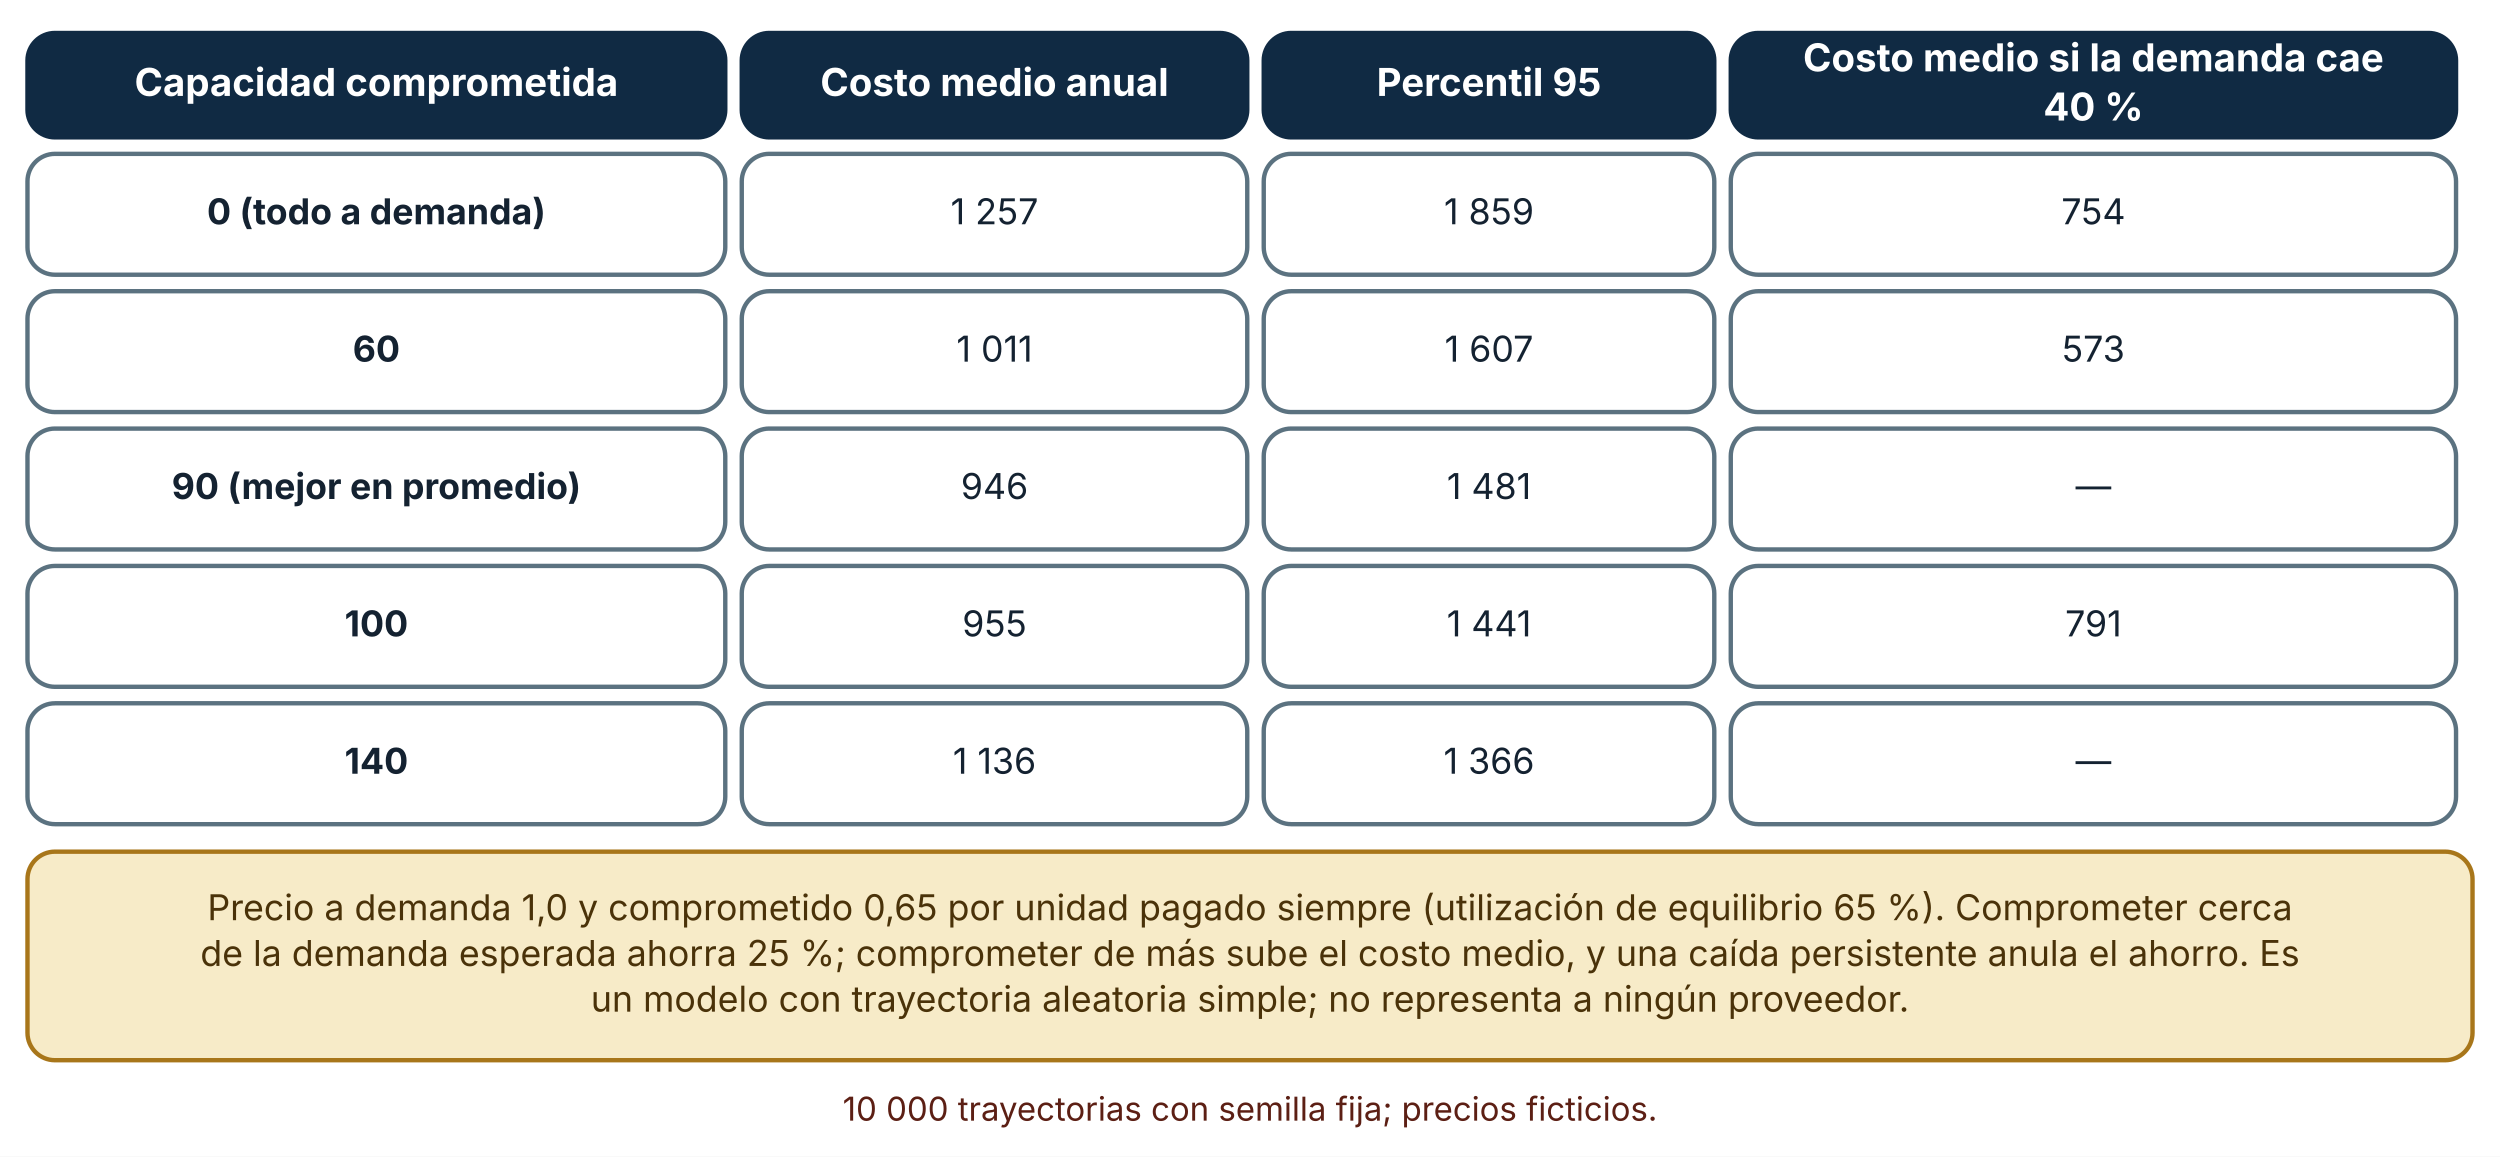
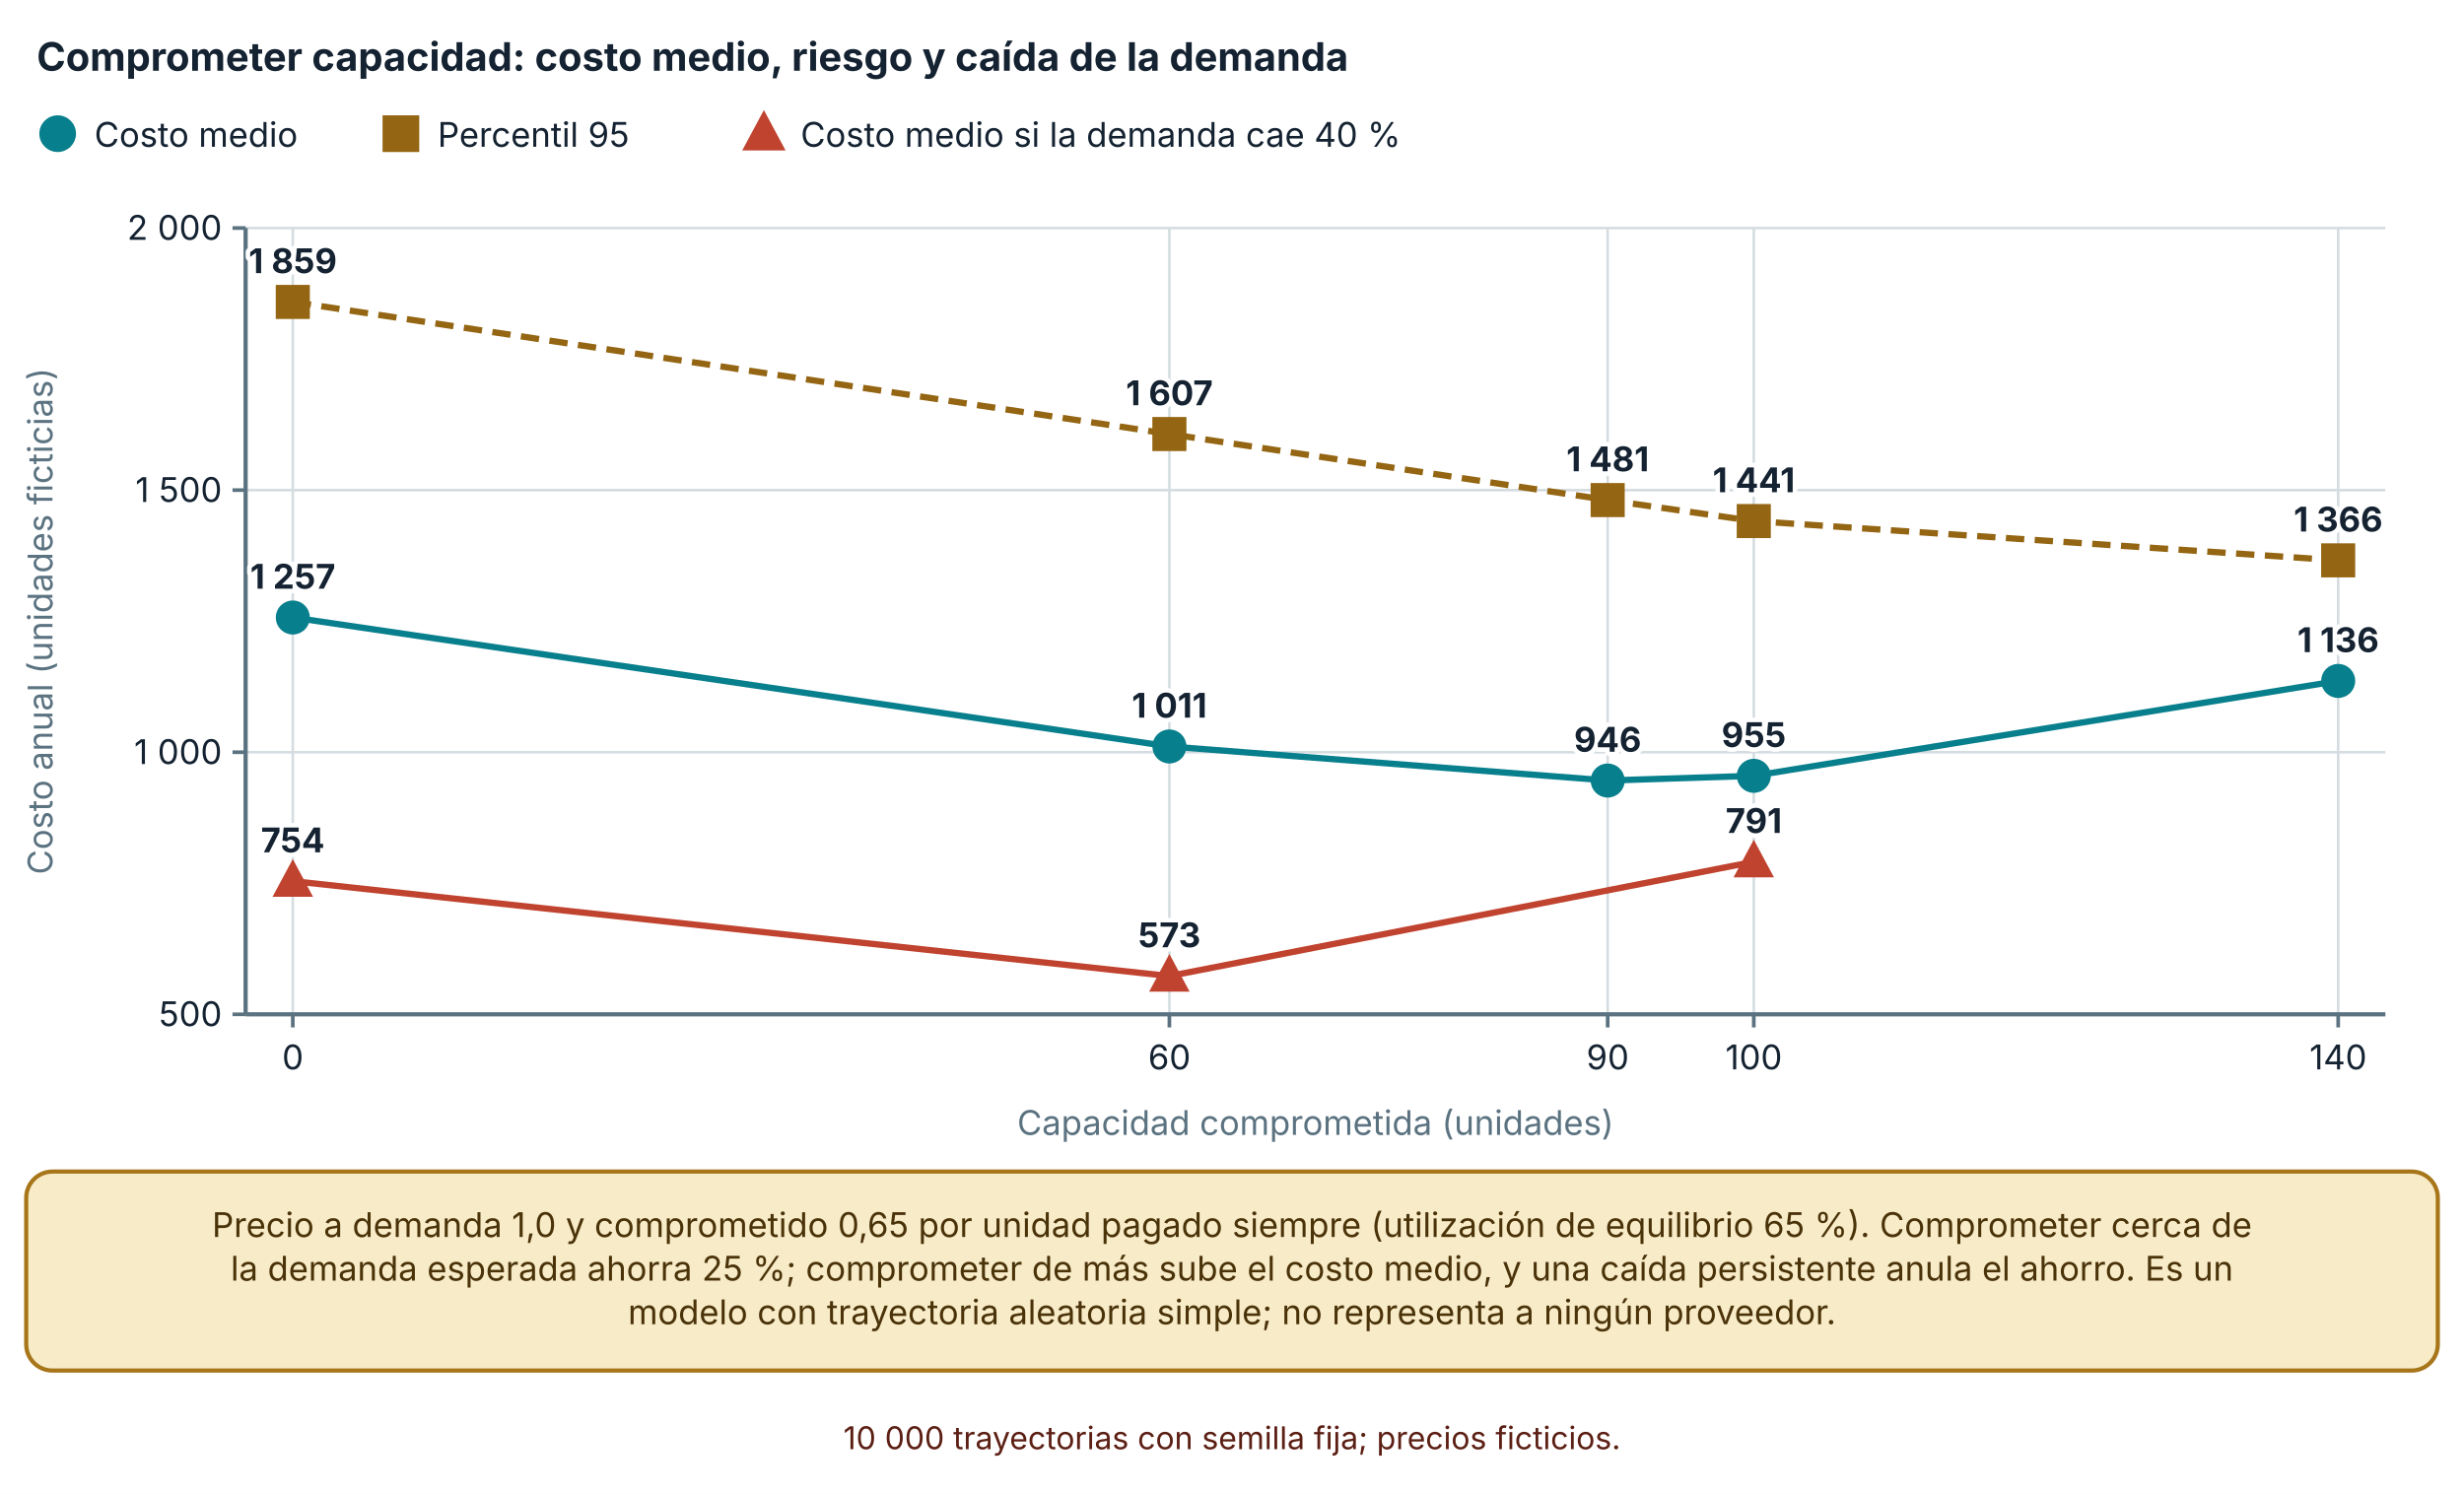
- <svg xmlns="http://www.w3.org/2000/svg" viewBox="0 0 910 421" width="910" height="421" role="img" aria-labelledby="t d" font-family="Inter, 'Segoe UI', system-ui, -apple-system, sans-serif">
+ <svg xmlns="http://www.w3.org/2000/svg" viewBox="0 0 940 570" width="940" height="570" role="img" aria-labelledby="t d" font-family="Inter, 'Segoe UI', system-ui, -apple-system, sans-serif">
  <defs>
    <marker id="arrow" viewBox="0 0 10 10" refX="9" refY="5" markerWidth="8" markerHeight="8" orient="auto-start-reverse">
      <path d="M0,0 L10,5 L0,10 z" fill="#32505f" />
    </marker>
    <marker id="arrow-coral" viewBox="0 0 10 10" refX="9" refY="5" markerWidth="8" markerHeight="8" orient="auto-start-reverse">
      <path d="M0,0 L10,5 L0,10 z" fill="#c0432f" />
    </marker>
  </defs>
-   <rect width="910" height="421" fill="#ffffff" />
-   <rect x="10" y="12" width="254" height="38" rx="10" fill="#102a43" stroke="#102a43" stroke-width="1.6" />
-   <text x="137" y="34.92" font-size="14" text-anchor="middle" font-weight="700" fill="#ffffff">
-     <tspan x="137" dy="0">Capacidad comprometida</tspan>
+   <rect width="940" height="570" fill="#ffffff" />
+   <text x="14" y="27" font-size="15" text-anchor="start" font-weight="700" fill="#142231">
+     <tspan x="14" dy="0">Comprometer capacidad: costo medio, riesgo y caída de la demanda</tspan>
  </text>
-   <rect x="270" y="12" width="184" height="38" rx="10" fill="#102a43" stroke="#102a43" stroke-width="1.6" />
-   <text x="362" y="34.92" font-size="14" text-anchor="middle" font-weight="700" fill="#ffffff">
-     <tspan x="362" dy="0">Costo medio anual</tspan>
+   <circle cx="22" cy="51" r="6" fill="#087f8c" stroke="#087f8c" stroke-width="2" />
+   <text x="36" y="56" font-size="13" text-anchor="start" font-weight="400" fill="#142231">
+     <tspan x="36" dy="0">Costo medio</tspan>
  </text>
-   <rect x="460" y="12" width="164" height="38" rx="10" fill="#102a43" stroke="#102a43" stroke-width="1.6" />
-   <text x="542" y="34.92" font-size="14" text-anchor="middle" font-weight="700" fill="#ffffff">
-     <tspan x="542" dy="0">Percentil 95</tspan>
+   <rect x="146.94" y="45" width="12" height="12" fill="#946512" stroke="#946512" stroke-width="2" />
+   <text x="166.94" y="56" font-size="13" text-anchor="start" font-weight="400" fill="#142231">
+     <tspan x="166.94" dy="0">Percentil 95</tspan>
  </text>
-   <rect x="630" y="12" width="264" height="38" rx="10" fill="#102a43" stroke="#102a43" stroke-width="1.6" />
-   <text x="762" y="25.96" font-size="14" text-anchor="middle" font-weight="700" fill="#ffffff">
-     <tspan x="762" dy="0">Costo medio si la demanda cae</tspan>
+   <polygon points="291.42,44.1 298.02,56.4 284.82,56.4" fill="#c0432f" stroke="#c0432f" stroke-width="2" />
+   <text x="305.42" y="56" font-size="13" text-anchor="start" font-weight="400" fill="#142231">
+     <tspan x="305.42" dy="0">Costo medio si la demanda cae 40 %</tspan>
  </text>
-   <text x="762" y="43.88" font-size="14" text-anchor="middle" font-weight="700" fill="#ffffff">
-     <tspan x="762" dy="0">40 %</tspan>
+   <line x1="93.7" y1="387" x2="910" y2="387" stroke="#d5dde1" stroke-width="1" />
+   <line x1="88.7" y1="387" x2="93.7" y2="387" stroke="#5b7280" stroke-width="1.4" />
+   <text x="84.7" y="391.5" font-size="13" text-anchor="end" font-weight="400" fill="#142231">
+     <tspan x="84.7" dy="0">500</tspan>
  </text>
-   <rect x="10" y="56" width="254" height="44" rx="10" fill="#ffffff" stroke="#5b7280" stroke-width="1.6" />
-   <text x="137" y="81.64" font-size="13" text-anchor="middle" font-weight="700" fill="#142231">
-     <tspan x="137" dy="0">0 (todo a demanda)</tspan>
+   <line x1="93.7" y1="287" x2="910" y2="287" stroke="#d5dde1" stroke-width="1" />
+   <line x1="88.7" y1="287" x2="93.7" y2="287" stroke="#5b7280" stroke-width="1.4" />
+   <text x="84.7" y="291.5" font-size="13" text-anchor="end" font-weight="400" fill="#142231">
+     <tspan x="84.7" dy="0">1 000</tspan>
  </text>
-   <rect x="270" y="56" width="184" height="44" rx="10" fill="#ffffff" stroke="#5b7280" stroke-width="1.6" />
-   <text x="362" y="81.64" font-size="13" text-anchor="middle" font-weight="400" fill="#142231">
-     <tspan x="362" dy="0">1 257</tspan>
+   <line x1="93.7" y1="187" x2="910" y2="187" stroke="#d5dde1" stroke-width="1" />
+   <line x1="88.7" y1="187" x2="93.7" y2="187" stroke="#5b7280" stroke-width="1.4" />
+   <text x="84.7" y="191.5" font-size="13" text-anchor="end" font-weight="400" fill="#142231">
+     <tspan x="84.7" dy="0">1 500</tspan>
  </text>
-   <rect x="460" y="56" width="164" height="44" rx="10" fill="#ffffff" stroke="#5b7280" stroke-width="1.6" />
-   <text x="542" y="81.64" font-size="13" text-anchor="middle" font-weight="400" fill="#142231">
-     <tspan x="542" dy="0">1 859</tspan>
+   <line x1="93.7" y1="87" x2="910" y2="87" stroke="#d5dde1" stroke-width="1" />
+   <line x1="88.7" y1="87" x2="93.7" y2="87" stroke="#5b7280" stroke-width="1.4" />
+   <text x="84.7" y="91.5" font-size="13" text-anchor="end" font-weight="400" fill="#142231">
+     <tspan x="84.7" dy="0">2 000</tspan>
  </text>
-   <rect x="630" y="56" width="264" height="44" rx="10" fill="#ffffff" stroke="#5b7280" stroke-width="1.6" />
-   <text x="762" y="81.64" font-size="13" text-anchor="middle" font-weight="400" fill="#142231">
-     <tspan x="762" dy="0">754</tspan>
+   <line x1="93.7" y1="87" x2="93.7" y2="387" stroke="#5b7280" stroke-width="1.6" />
+   <line x1="111.7" y1="87" x2="111.7" y2="387" stroke="#d5dde1" stroke-width="1" />
+   <line x1="111.7" y1="387" x2="111.7" y2="392" stroke="#5b7280" stroke-width="1.4" />
+   <text x="111.7" y="408" font-size="13" text-anchor="middle" font-weight="400" fill="#142231">
+     <tspan x="111.7" dy="0">0</tspan>
  </text>
-   <rect x="10" y="106" width="254" height="44" rx="10" fill="#ffffff" stroke="#5b7280" stroke-width="1.6" />
-   <text x="137" y="131.64" font-size="13" text-anchor="middle" font-weight="700" fill="#142231">
-     <tspan x="137" dy="0">60</tspan>
+   <line x1="446.114" y1="87" x2="446.114" y2="387" stroke="#d5dde1" stroke-width="1" />
+   <line x1="446.114" y1="387" x2="446.114" y2="392" stroke="#5b7280" stroke-width="1.4" />
+   <text x="446.114" y="408" font-size="13" text-anchor="middle" font-weight="400" fill="#142231">
+     <tspan x="446.114" dy="0">60</tspan>
  </text>
-   <rect x="270" y="106" width="184" height="44" rx="10" fill="#ffffff" stroke="#5b7280" stroke-width="1.6" />
-   <text x="362" y="131.64" font-size="13" text-anchor="middle" font-weight="400" fill="#142231">
-     <tspan x="362" dy="0">1 011</tspan>
+   <line x1="613.321" y1="87" x2="613.321" y2="387" stroke="#d5dde1" stroke-width="1" />
+   <line x1="613.321" y1="387" x2="613.321" y2="392" stroke="#5b7280" stroke-width="1.4" />
+   <text x="613.321" y="408" font-size="13" text-anchor="middle" font-weight="400" fill="#142231">
+     <tspan x="613.321" dy="0">90</tspan>
  </text>
-   <rect x="460" y="106" width="164" height="44" rx="10" fill="#ffffff" stroke="#5b7280" stroke-width="1.6" />
-   <text x="542" y="131.64" font-size="13" text-anchor="middle" font-weight="400" fill="#142231">
-     <tspan x="542" dy="0">1 607</tspan>
+   <line x1="669.057" y1="87" x2="669.057" y2="387" stroke="#d5dde1" stroke-width="1" />
+   <line x1="669.057" y1="387" x2="669.057" y2="392" stroke="#5b7280" stroke-width="1.4" />
+   <text x="669.057" y="408" font-size="13" text-anchor="middle" font-weight="400" fill="#142231">
+     <tspan x="669.057" dy="0">100</tspan>
  </text>
-   <rect x="630" y="106" width="264" height="44" rx="10" fill="#ffffff" stroke="#5b7280" stroke-width="1.6" />
-   <text x="762" y="131.64" font-size="13" text-anchor="middle" font-weight="400" fill="#142231">
-     <tspan x="762" dy="0">573</tspan>
+   <line x1="892" y1="87" x2="892" y2="387" stroke="#d5dde1" stroke-width="1" />
+   <line x1="892" y1="387" x2="892" y2="392" stroke="#5b7280" stroke-width="1.4" />
+   <text x="892" y="408" font-size="13" text-anchor="middle" font-weight="400" fill="#142231">
+     <tspan x="892" dy="0">140</tspan>
  </text>
-   <rect x="10" y="156" width="254" height="44" rx="10" fill="#ffffff" stroke="#5b7280" stroke-width="1.6" />
-   <text x="137" y="181.64" font-size="13" text-anchor="middle" font-weight="700" fill="#142231">
-     <tspan x="137" dy="0">90 (mejor en promedio)</tspan>
+   <line x1="93.7" y1="387" x2="910" y2="387" stroke="#5b7280" stroke-width="1.6" />
+   <text x="20" y="237" font-size="13" text-anchor="middle" font-weight="400" fill="#5b7280" transform="rotate(-90 20 237)">Costo anual (unidades ficticias)</text>
+   <text x="501.85" y="433" font-size="13" text-anchor="middle" font-weight="400" fill="#5b7280">
+     <tspan x="501.85" dy="0">Capacidad comprometida (unidades)</tspan>
  </text>
-   <rect x="270" y="156" width="184" height="44" rx="10" fill="#ffffff" stroke="#5b7280" stroke-width="1.6" />
-   <text x="362" y="181.64" font-size="13" text-anchor="middle" font-weight="400" fill="#142231">
-     <tspan x="362" dy="0">946</tspan>
+   <polyline points="111.7,235.6 446.114,284.8 613.321,297.8 669.057,296 892,259.8" fill="none" stroke="#087f8c" stroke-width="2.4" />
+   <circle cx="111.7" cy="235.6" r="5.5" fill="#087f8c" stroke="#087f8c" stroke-width="2" />
+   <text x="111.7" y="224.6" font-size="13" text-anchor="middle" font-weight="700" fill="#142231" stroke="#ffffff" stroke-width="3.5" stroke-linejoin="round" paint-order="stroke">
+     <tspan x="111.7" dy="0">1 257</tspan>
  </text>
-   <rect x="460" y="156" width="164" height="44" rx="10" fill="#ffffff" stroke="#5b7280" stroke-width="1.6" />
-   <text x="542" y="181.64" font-size="13" text-anchor="middle" font-weight="400" fill="#142231">
-     <tspan x="542" dy="0">1 481</tspan>
+   <circle cx="446.114" cy="284.8" r="5.5" fill="#087f8c" stroke="#087f8c" stroke-width="2" />
+   <text x="446.114" y="273.8" font-size="13" text-anchor="middle" font-weight="700" fill="#142231" stroke="#ffffff" stroke-width="3.5" stroke-linejoin="round" paint-order="stroke">
+     <tspan x="446.114" dy="0">1 011</tspan>
  </text>
-   <rect x="630" y="156" width="264" height="44" rx="10" fill="#ffffff" stroke="#5b7280" stroke-width="1.6" />
-   <text x="762" y="181.64" font-size="13" text-anchor="middle" font-weight="400" fill="#142231">
-     <tspan x="762" dy="0">—</tspan>
+   <circle cx="613.321" cy="297.8" r="5.5" fill="#087f8c" stroke="#087f8c" stroke-width="2" />
+   <text x="613.321" y="286.8" font-size="13" text-anchor="middle" font-weight="700" fill="#142231" stroke="#ffffff" stroke-width="3.5" stroke-linejoin="round" paint-order="stroke">
+     <tspan x="613.321" dy="0">946</tspan>
  </text>
-   <rect x="10" y="206" width="254" height="44" rx="10" fill="#ffffff" stroke="#5b7280" stroke-width="1.6" />
-   <text x="137" y="231.64" font-size="13" text-anchor="middle" font-weight="700" fill="#142231">
-     <tspan x="137" dy="0">100</tspan>
+   <circle cx="669.057" cy="296" r="5.5" fill="#087f8c" stroke="#087f8c" stroke-width="2" />
+   <text x="669.057" y="285" font-size="13" text-anchor="middle" font-weight="700" fill="#142231" stroke="#ffffff" stroke-width="3.5" stroke-linejoin="round" paint-order="stroke">
+     <tspan x="669.057" dy="0">955</tspan>
  </text>
-   <rect x="270" y="206" width="184" height="44" rx="10" fill="#ffffff" stroke="#5b7280" stroke-width="1.6" />
-   <text x="362" y="231.64" font-size="13" text-anchor="middle" font-weight="400" fill="#142231">
-     <tspan x="362" dy="0">955</tspan>
+   <circle cx="892" cy="259.8" r="5.5" fill="#087f8c" stroke="#087f8c" stroke-width="2" />
+   <text x="892" y="248.8" font-size="13" text-anchor="middle" font-weight="700" fill="#142231" stroke="#ffffff" stroke-width="3.5" stroke-linejoin="round" paint-order="stroke">
+     <tspan x="892" dy="0">1 136</tspan>
  </text>
-   <rect x="460" y="206" width="164" height="44" rx="10" fill="#ffffff" stroke="#5b7280" stroke-width="1.6" />
-   <text x="542" y="231.64" font-size="13" text-anchor="middle" font-weight="400" fill="#142231">
-     <tspan x="542" dy="0">1 441</tspan>
+   <polyline points="111.7,115.2 446.114,165.6 613.321,190.8 669.057,198.8 892,213.8" fill="none" stroke="#946512" stroke-width="2.4" stroke-dasharray="7 4" />
+   <rect x="106.2" y="109.7" width="11" height="11" fill="#946512" stroke="#946512" stroke-width="2" />
+   <text x="111.7" y="104.2" font-size="13" text-anchor="middle" font-weight="700" fill="#142231" stroke="#ffffff" stroke-width="3.5" stroke-linejoin="round" paint-order="stroke">
+     <tspan x="111.7" dy="0">1 859</tspan>
  </text>
-   <rect x="630" y="206" width="264" height="44" rx="10" fill="#ffffff" stroke="#5b7280" stroke-width="1.6" />
-   <text x="762" y="231.64" font-size="13" text-anchor="middle" font-weight="400" fill="#142231">
-     <tspan x="762" dy="0">791</tspan>
+   <rect x="440.614" y="160.1" width="11" height="11" fill="#946512" stroke="#946512" stroke-width="2" />
+   <text x="446.114" y="154.6" font-size="13" text-anchor="middle" font-weight="700" fill="#142231" stroke="#ffffff" stroke-width="3.5" stroke-linejoin="round" paint-order="stroke">
+     <tspan x="446.114" dy="0">1 607</tspan>
  </text>
-   <rect x="10" y="256" width="254" height="44" rx="10" fill="#ffffff" stroke="#5b7280" stroke-width="1.6" />
-   <text x="137" y="281.64" font-size="13" text-anchor="middle" font-weight="700" fill="#142231">
-     <tspan x="137" dy="0">140</tspan>
+   <rect x="607.821" y="185.3" width="11" height="11" fill="#946512" stroke="#946512" stroke-width="2" />
+   <text x="613.321" y="179.8" font-size="13" text-anchor="middle" font-weight="700" fill="#142231" stroke="#ffffff" stroke-width="3.5" stroke-linejoin="round" paint-order="stroke">
+     <tspan x="613.321" dy="0">1 481</tspan>
  </text>
-   <rect x="270" y="256" width="184" height="44" rx="10" fill="#ffffff" stroke="#5b7280" stroke-width="1.6" />
-   <text x="362" y="281.64" font-size="13" text-anchor="middle" font-weight="400" fill="#142231">
-     <tspan x="362" dy="0">1 136</tspan>
+   <rect x="663.557" y="193.3" width="11" height="11" fill="#946512" stroke="#946512" stroke-width="2" />
+   <text x="669.057" y="187.8" font-size="13" text-anchor="middle" font-weight="700" fill="#142231" stroke="#ffffff" stroke-width="3.5" stroke-linejoin="round" paint-order="stroke">
+     <tspan x="669.057" dy="0">1 441</tspan>
  </text>
-   <rect x="460" y="256" width="164" height="44" rx="10" fill="#ffffff" stroke="#5b7280" stroke-width="1.6" />
-   <text x="542" y="281.64" font-size="13" text-anchor="middle" font-weight="400" fill="#142231">
-     <tspan x="542" dy="0">1 366</tspan>
+   <rect x="886.5" y="208.3" width="11" height="11" fill="#946512" stroke="#946512" stroke-width="2" />
+   <text x="892" y="202.8" font-size="13" text-anchor="middle" font-weight="700" fill="#142231" stroke="#ffffff" stroke-width="3.5" stroke-linejoin="round" paint-order="stroke">
+     <tspan x="892" dy="0">1 366</tspan>
  </text>
-   <rect x="630" y="256" width="264" height="44" rx="10" fill="#ffffff" stroke="#5b7280" stroke-width="1.6" />
-   <text x="762" y="281.64" font-size="13" text-anchor="middle" font-weight="400" fill="#142231">
-     <tspan x="762" dy="0">—</tspan>
+   <polyline points="111.7,336.2 446.114,372.4 669.057,328.8" fill="none" stroke="#c0432f" stroke-width="2.4" />
+   <polygon points="111.7,329.875 117.75,341.15 105.65,341.15" fill="#c0432f" stroke="#c0432f" stroke-width="2" />
+   <text x="111.7" y="325.2" font-size="13" text-anchor="middle" font-weight="700" fill="#142231" stroke="#ffffff" stroke-width="3.5" stroke-linejoin="round" paint-order="stroke">
+     <tspan x="111.7" dy="0">754</tspan>
  </text>
-   <rect x="10" y="310" width="890" height="75.92" rx="10" fill="#f7ebc8" stroke="#a8761a" stroke-width="1.6" />
-   <text x="455" y="334.96" font-size="13" text-anchor="middle" font-weight="400" fill="#4a3209">
-     <tspan x="455" dy="0">Precio a demanda 1,0 y comprometido 0,65 por unidad pagado siempre (utilización de equilibrio 65 %). Comprometer cerca</tspan>
+   <polygon points="446.114,366.075 452.164,377.35 440.064,377.35" fill="#c0432f" stroke="#c0432f" stroke-width="2" />
+   <text x="446.114" y="361.4" font-size="13" text-anchor="middle" font-weight="700" fill="#142231" stroke="#ffffff" stroke-width="3.5" stroke-linejoin="round" paint-order="stroke">
+     <tspan x="446.114" dy="0">573</tspan>
  </text>
-   <text x="455" y="351.6" font-size="13" text-anchor="middle" font-weight="400" fill="#4a3209">
-     <tspan x="455" dy="0">de la demanda esperada ahorra 25 %; comprometer de más sube el costo medio, y una caída persistente anula el ahorro. Es</tspan>
+   <polygon points="669.057,322.475 675.107,333.75 663.007,333.75" fill="#c0432f" stroke="#c0432f" stroke-width="2" />
+   <text x="669.057" y="317.8" font-size="13" text-anchor="middle" font-weight="700" fill="#142231" stroke="#ffffff" stroke-width="3.5" stroke-linejoin="round" paint-order="stroke">
+     <tspan x="669.057" dy="0">791</tspan>
  </text>
-   <text x="455" y="368.24" font-size="13" text-anchor="middle" font-weight="400" fill="#4a3209">
-     <tspan x="455" dy="0">un modelo con trayectoria aleatoria simple; no representa a ningún proveedor.</tspan>
+   <rect x="10" y="447" width="920" height="75.92" rx="10" fill="#f7ebc8" stroke="#a8761a" stroke-width="1.6" />
+   <text x="470" y="471.96" font-size="13" text-anchor="middle" font-weight="400" fill="#4a3209">
+     <tspan x="470" dy="0">Precio a demanda 1,0 y comprometido 0,65 por unidad pagado siempre (utilización de equilibrio 65 %). Comprometer cerca de</tspan>
  </text>
-   <text x="455" y="407.92" font-size="12" text-anchor="middle" font-weight="400" fill="#5c1f14">
-     <tspan x="455" dy="0">10 000 trayectorias con semilla fija; precios ficticios.</tspan>
+   <text x="470" y="488.6" font-size="13" text-anchor="middle" font-weight="400" fill="#4a3209">
+     <tspan x="470" dy="0">la demanda esperada ahorra 25 %; comprometer de más sube el costo medio, y una caída persistente anula el ahorro. Es un</tspan>
+   </text>
+   <text x="470" y="505.24" font-size="13" text-anchor="middle" font-weight="400" fill="#4a3209">
+     <tspan x="470" dy="0">modelo con trayectoria aleatoria simple; no representa a ningún proveedor.</tspan>
+   </text>
+   <text x="470" y="552.92" font-size="12" text-anchor="middle" font-weight="400" fill="#5c1f14">
+     <tspan x="470" dy="0">10 000 trayectorias con semilla fija; precios ficticios.</tspan>
  </text>
</svg>
